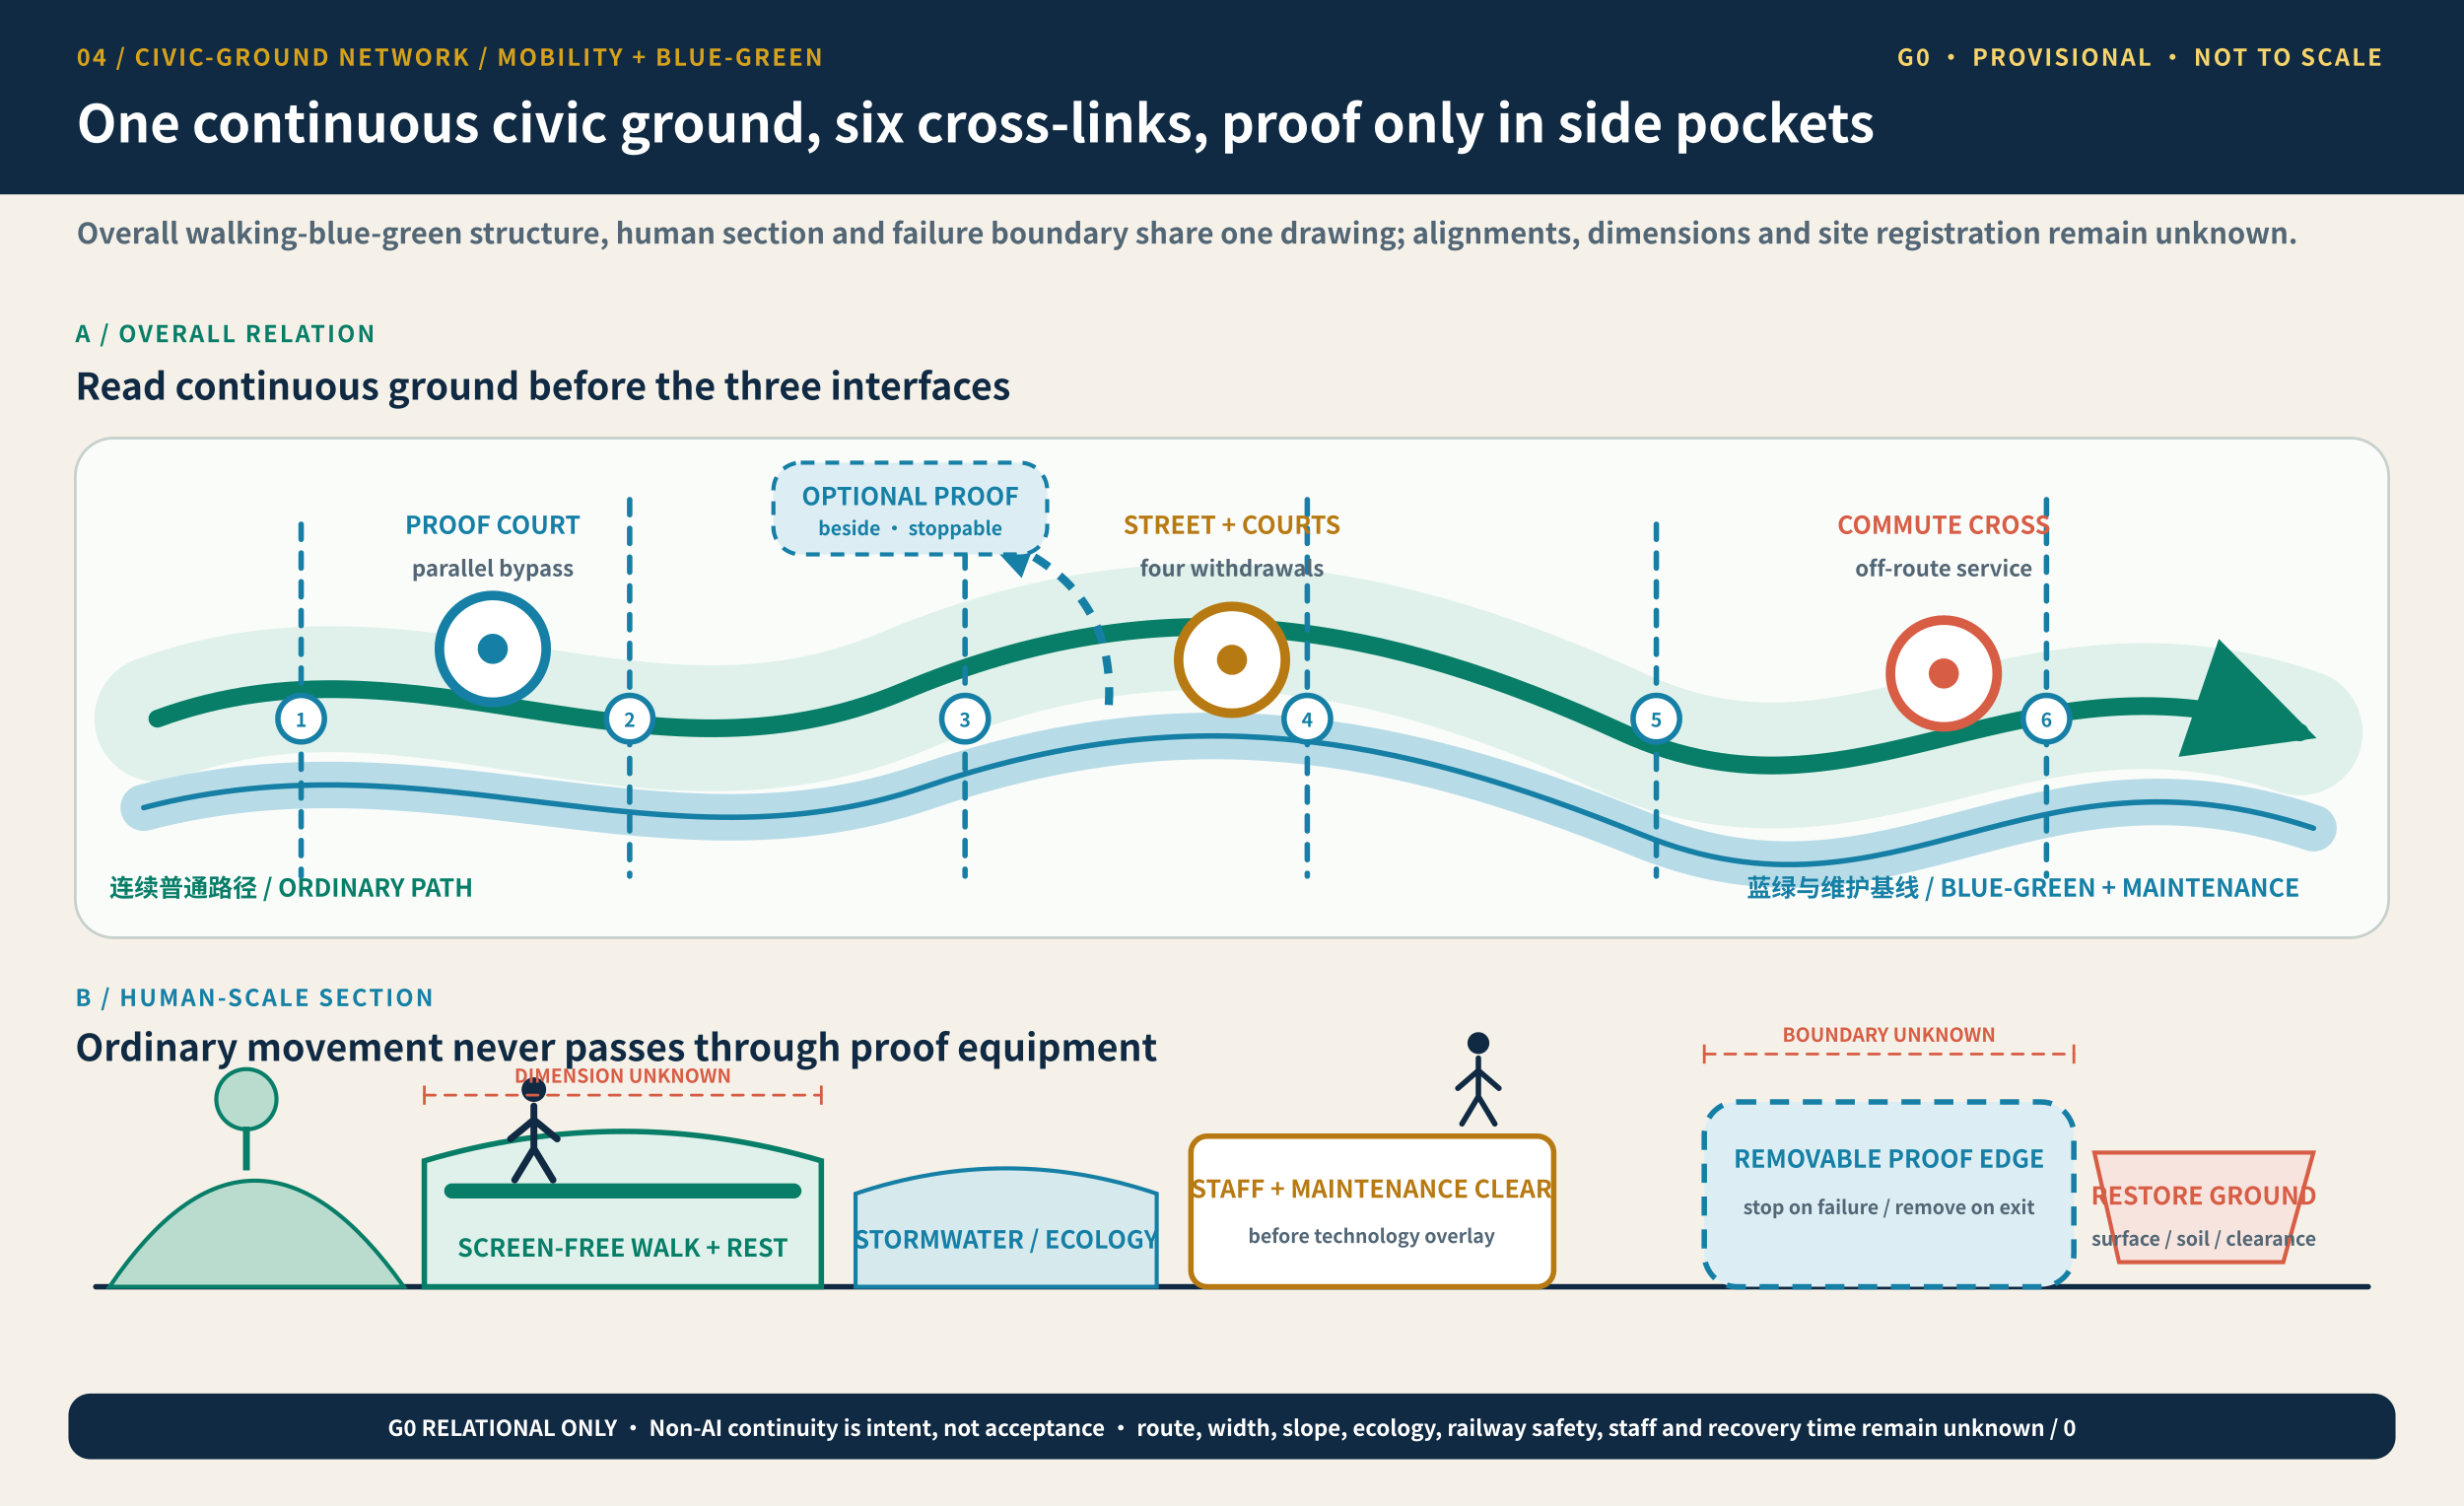
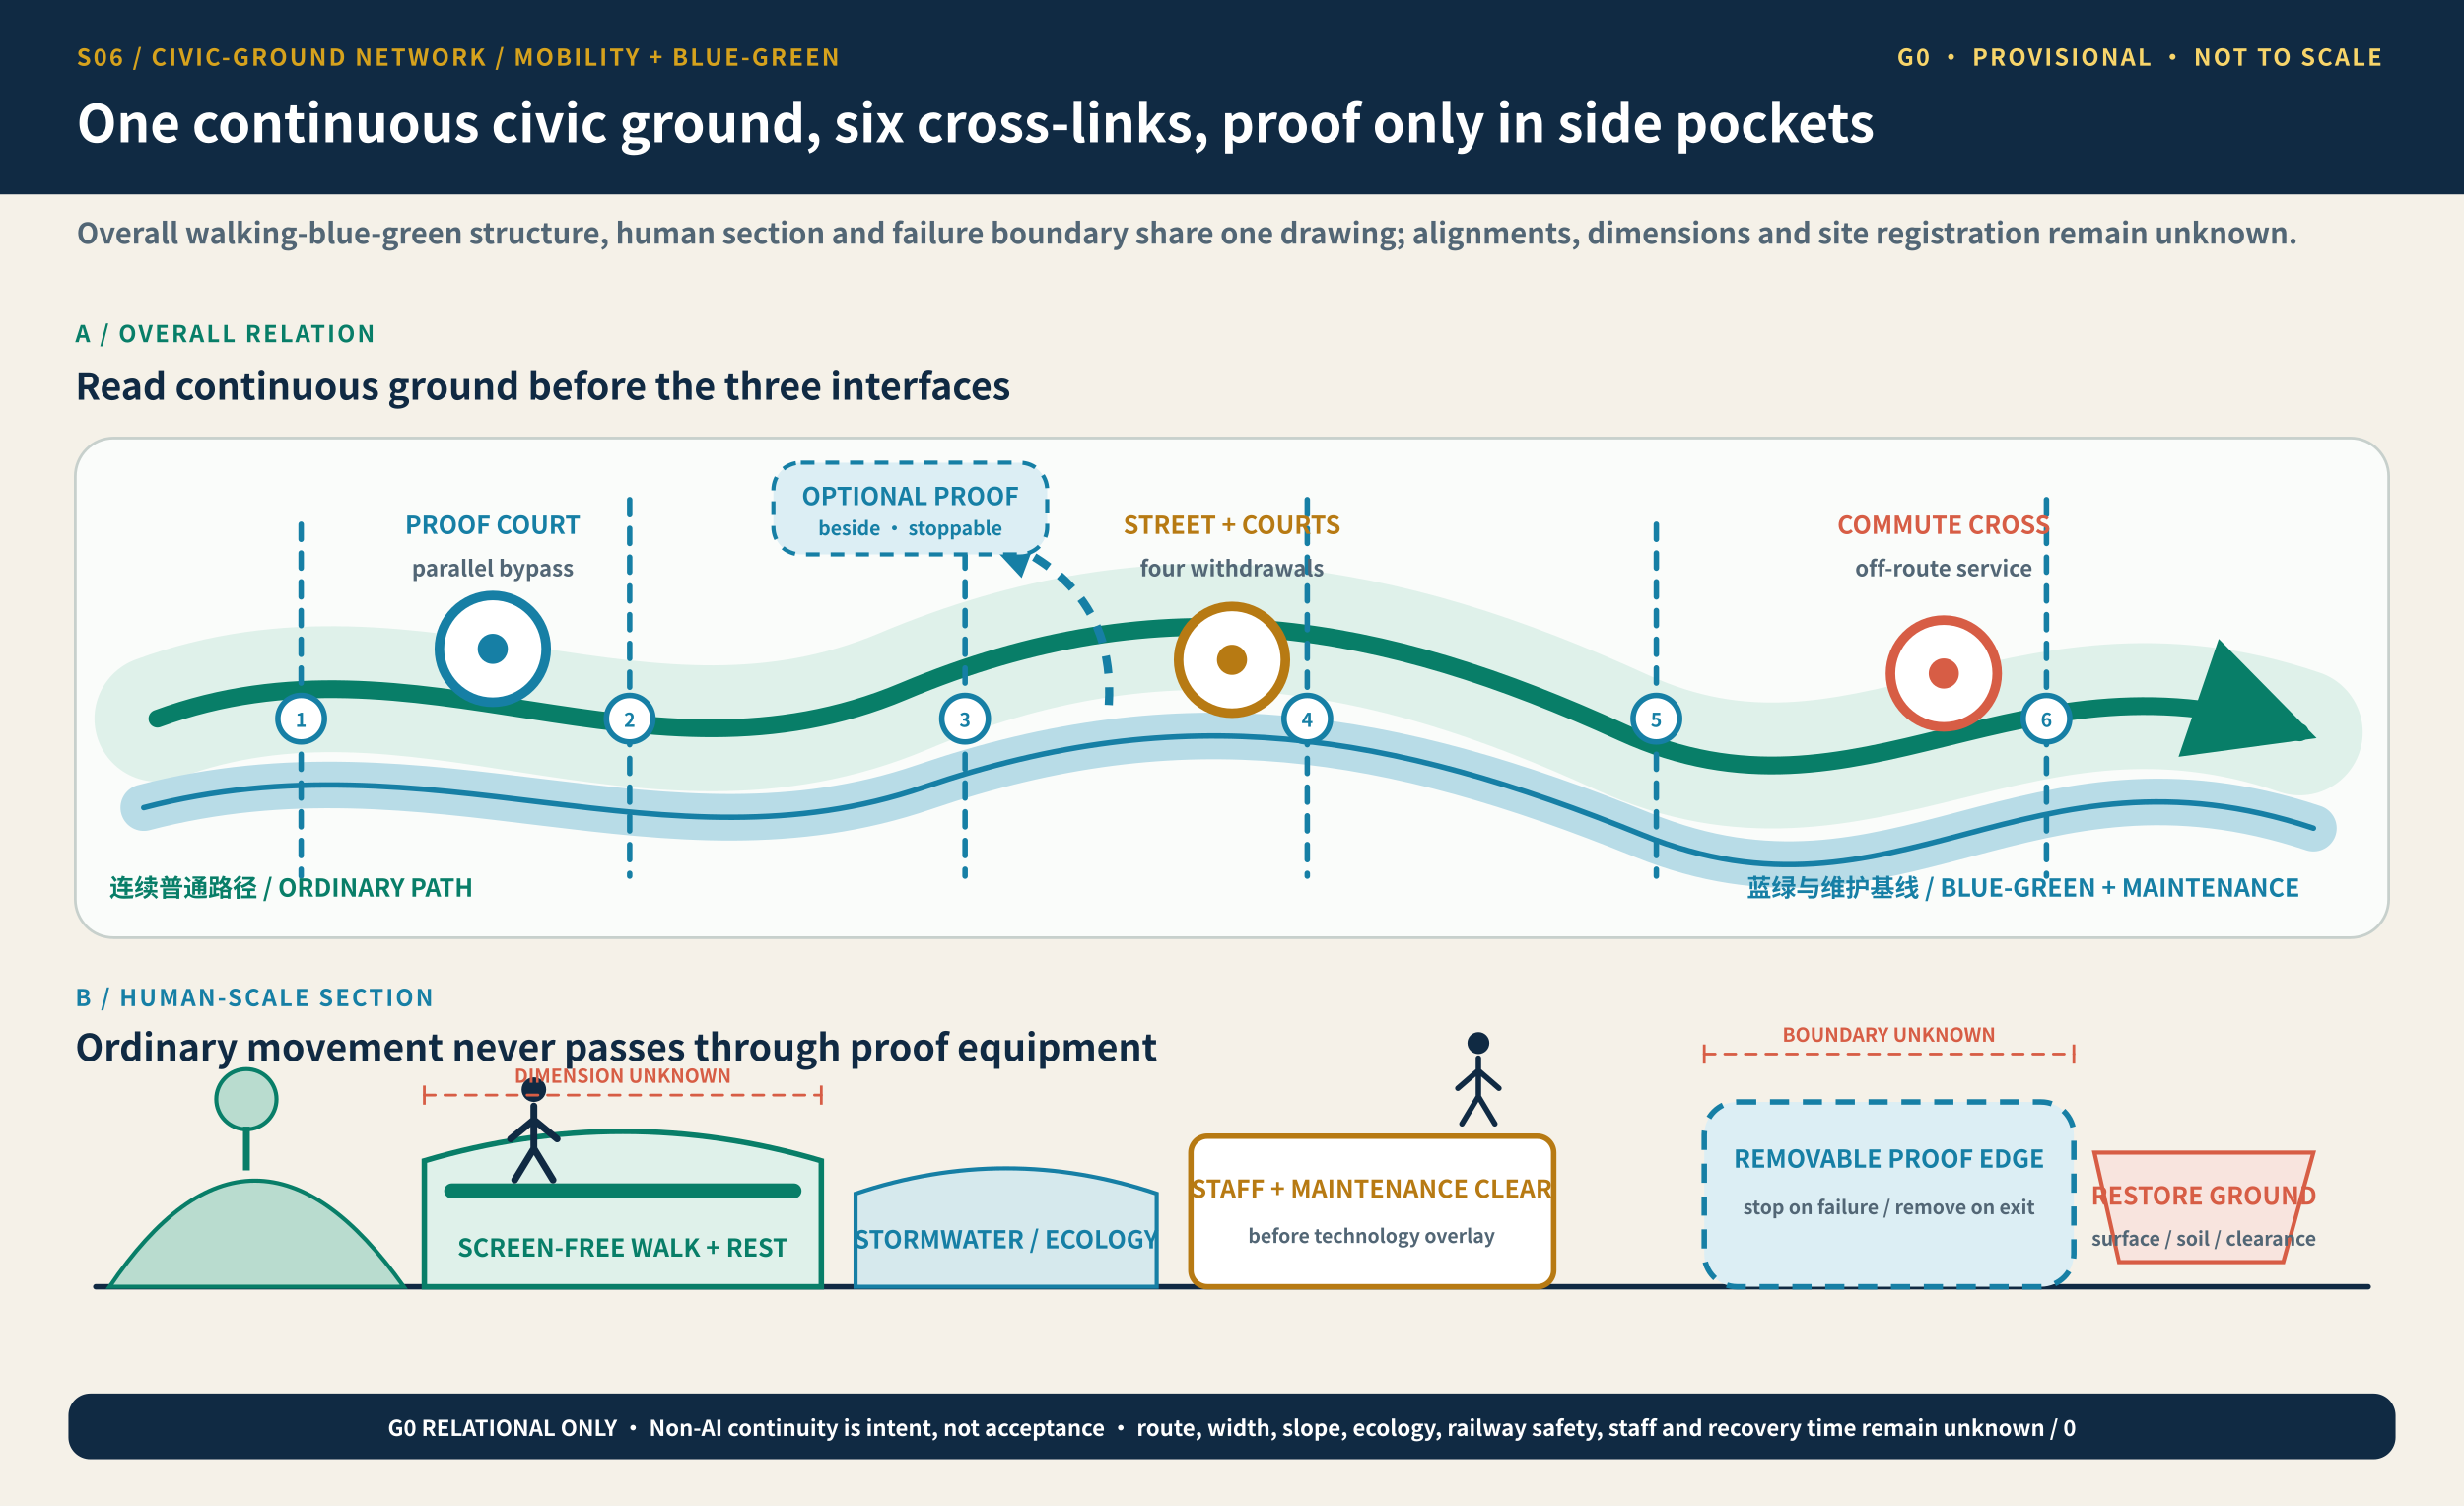
<svg xmlns="http://www.w3.org/2000/svg" width="1800" height="1100" viewBox="0 0 1800 1100" role="img" aria-labelledby="title desc">
  <defs>
    <style>.sans{font-family:"Microsoft YaHei","Noto Sans CJK SC","Segoe UI",Arial,sans-serif}.kicker{font-size:17px;font-weight:900;letter-spacing:1.6px}.head{font-size:38px;font-weight:900}.sub{font-size:21px;font-weight:650}.label{font-size:27px;font-weight:900}.body{font-size:21px;font-weight:760}.small{font-size:18px;font-weight:720}.micro{font-size:16px;font-weight:650}.tiny{font-size:14px;font-weight:650}.number{font-size:42px;font-weight:950}</style>
    <marker id="greenArrow" viewBox="0 0 16 16" refX="13" refY="8" markerWidth="8" markerHeight="8" orient="auto">
      <path d="M1 1 L15 8 L1 15 Z" fill="#087E68" />
    </marker>
    <marker id="blueArrow" viewBox="0 0 16 16" refX="13" refY="8" markerWidth="8" markerHeight="8" orient="auto">
      <path d="M1 1 L15 8 L1 15 Z" fill="#167FA5" />
    </marker>
    <marker id="coralArrow" viewBox="0 0 16 16" refX="13" refY="8" markerWidth="8" markerHeight="8" orient="auto">
      <path d="M1 1 L15 8 L1 15 Z" fill="#D75D45" />
    </marker>
  </defs>
  <rect width="1800" height="1100" fill="#F5F1E8" />
  <rect width="1800" height="142" fill="#102A43" />
-   <text x="56" y="48" class="sans kicker" fill="#D6A21D" text-anchor="start">04 / CIVIC-GROUND NETWORK / MOBILITY + BLUE-GREEN</text>
+   <text x="56" y="48" class="sans kicker" fill="#D6A21D" text-anchor="start">S06 / CIVIC-GROUND NETWORK / MOBILITY + BLUE-GREEN</text>
  <text x="56" y="104" class="sans head" fill="#FFFFFF" text-anchor="start">One continuous civic ground, six cross-links, proof only in side pockets</text>
  <text x="1740" y="48" class="sans kicker" fill="#F8D56A" text-anchor="end">G0 · PROVISIONAL · NOT TO SCALE</text>
  <text x="56" y="178" class="sans sub" fill="#526675" text-anchor="start">Overall walking-blue-green structure, human section and failure boundary share one drawing; alignments, dimensions and site registration remain unknown.</text>
  <text x="55" y="250" class="sans kicker" fill="#087E68" text-anchor="start">A / OVERALL RELATION</text>
  <text x="55" y="292" class="sans label" fill="#102A43" text-anchor="start">Read continuous ground before the three interfaces</text>
  <rect x="55" y="320" width="1690" height="365" rx="28" fill="#FAFCFA" stroke="#C7D0CC" stroke-width="2" />
  <path d="M115 525 C305 455 470 585 660 505 S1010 455 1185 535 S1475 465 1680 535" fill="none" stroke="#DFF1EA" stroke-width="92" stroke-linecap="round" />
  <path d="M115 525 C305 455 470 585 660 505 S1010 455 1185 535 S1475 465 1680 535" fill="none" stroke="#087E68" stroke-width="13" stroke-linecap="round" marker-end="url(#greenArrow)" />
  <path d="M105 590 C315 535 485 640 675 575 S1015 535 1200 610 S1480 535 1690 605" fill="none" stroke="#B8DCE7" stroke-width="34" stroke-linecap="round" />
  <path d="M105 590 C315 535 485 640 675 575 S1015 535 1200 610 S1480 535 1690 605" fill="none" stroke="#167FA5" stroke-width="4" stroke-linecap="round" />
  <line x1="220" y1="383" x2="220" y2="640" stroke="#167FA5" stroke-width="4" stroke-linecap="round" stroke-dasharray="11 10" />
  <circle cx="220" cy="525" r="17" fill="#FFFFFF" stroke="#167FA5" stroke-width="4" />
  <text x="220" y="531" class="sans tiny" fill="#167FA5" text-anchor="middle">1</text>
  <line x1="460" y1="365" x2="460" y2="640" stroke="#167FA5" stroke-width="4" stroke-linecap="round" stroke-dasharray="11 10" />
  <circle cx="460" cy="525" r="17" fill="#FFFFFF" stroke="#167FA5" stroke-width="4" />
  <text x="460" y="531" class="sans tiny" fill="#167FA5" text-anchor="middle">2</text>
  <line x1="705" y1="383" x2="705" y2="640" stroke="#167FA5" stroke-width="4" stroke-linecap="round" stroke-dasharray="11 10" />
  <circle cx="705" cy="525" r="17" fill="#FFFFFF" stroke="#167FA5" stroke-width="4" />
  <text x="705" y="531" class="sans tiny" fill="#167FA5" text-anchor="middle">3</text>
  <line x1="955" y1="365" x2="955" y2="640" stroke="#167FA5" stroke-width="4" stroke-linecap="round" stroke-dasharray="11 10" />
  <circle cx="955" cy="525" r="17" fill="#FFFFFF" stroke="#167FA5" stroke-width="4" />
  <text x="955" y="531" class="sans tiny" fill="#167FA5" text-anchor="middle">4</text>
  <line x1="1210" y1="383" x2="1210" y2="640" stroke="#167FA5" stroke-width="4" stroke-linecap="round" stroke-dasharray="11 10" />
  <circle cx="1210" cy="525" r="17" fill="#FFFFFF" stroke="#167FA5" stroke-width="4" />
  <text x="1210" y="531" class="sans tiny" fill="#167FA5" text-anchor="middle">5</text>
  <line x1="1495" y1="365" x2="1495" y2="640" stroke="#167FA5" stroke-width="4" stroke-linecap="round" stroke-dasharray="11 10" />
  <circle cx="1495" cy="525" r="17" fill="#FFFFFF" stroke="#167FA5" stroke-width="4" />
  <text x="1495" y="531" class="sans tiny" fill="#167FA5" text-anchor="middle">6</text>
  <circle cx="360" cy="474" r="39" fill="#FFFFFF" stroke="#167FA5" stroke-width="7" />
  <circle cx="360" cy="474" r="11" fill="#167FA5" />
  <text x="360" y="390" class="sans small" fill="#167FA5" text-anchor="middle">PROOF COURT</text>
  <text x="360" y="421" class="sans micro" fill="#526675" text-anchor="middle">parallel bypass</text>
  <circle cx="900" cy="482" r="39" fill="#FFFFFF" stroke="#B77A13" stroke-width="7" />
  <circle cx="900" cy="482" r="11" fill="#B77A13" />
  <text x="900" y="390" class="sans small" fill="#B77A13" text-anchor="middle">STREET + COURTS</text>
  <text x="900" y="421" class="sans micro" fill="#526675" text-anchor="middle">four withdrawals</text>
  <circle cx="1420" cy="492" r="39" fill="#FFFFFF" stroke="#D75D45" stroke-width="7" />
  <circle cx="1420" cy="492" r="11" fill="#D75D45" />
  <text x="1420" y="390" class="sans small" fill="#D75D45" text-anchor="middle">COMMUTE CROSS</text>
  <text x="1420" y="421" class="sans micro" fill="#526675" text-anchor="middle">off-route service</text>
  <path d="M810 515 C815 435 760 405 720 390" fill="none" stroke="#167FA5" stroke-width="6" stroke-dasharray="13 10" marker-end="url(#blueArrow)" />
  <rect x="565" y="338" width="200" height="67" rx="20" fill="#DCEEF4" stroke="#167FA5" stroke-width="3" stroke-dasharray="10 8" />
  <text x="665" y="369" class="sans small" fill="#167FA5" text-anchor="middle">OPTIONAL PROOF</text>
  <text x="665" y="391" class="sans tiny" fill="#167FA5" text-anchor="middle">beside · stoppable</text>
  <text x="80" y="655" class="sans small" fill="#087E68" text-anchor="start">连续普通路径 / ORDINARY PATH</text>
  <text x="1680" y="655" class="sans small" fill="#167FA5" text-anchor="end">蓝绿与维护基线 / BLUE-GREEN + MAINTENANCE</text>
  <text x="55" y="735" class="sans kicker" fill="#167FA5" text-anchor="start">B / HUMAN-SCALE SECTION</text>
  <text x="55" y="775" class="sans label" fill="#102A43" text-anchor="start">Ordinary movement never passes through proof equipment</text>
  <line x1="70" y1="940" x2="1730" y2="940" stroke="#102A43" stroke-width="4" stroke-linecap="round" />
  <path d="M80 940 Q185 785 295 940 Z" fill="#B9DCCF" stroke="#087E68" stroke-width="3" />
  <path d="M310 940 L310 848 Q455 805 600 848 L600 940 Z" fill="#DFF1EA" stroke="#087E68" stroke-width="4" />
  <line x1="330" y1="870" x2="580" y2="870" stroke="#087E68" stroke-width="11" stroke-linecap="round" />
  <text x="455" y="918" class="sans small" fill="#087E68" text-anchor="middle">SCREEN-FREE WALK + REST</text>
  <path d="M625 940 L625 872 Q735 835 845 872 L845 940 Z" fill="#D6E9ED" stroke="#167FA5" stroke-width="3" />
  <text x="735" y="912" class="sans small" fill="#167FA5" text-anchor="middle">STORMWATER / ECOLOGY</text>
  <rect x="870" y="830" width="265" height="110" rx="12" fill="#FFFFFF" stroke="#B77A13" stroke-width="4" />
  <text x="1002" y="875" class="sans small" fill="#B77A13" text-anchor="middle">STAFF + MAINTENANCE CLEAR</text>
  <text x="1002" y="908" class="sans tiny" fill="#526675" text-anchor="middle">before technology overlay</text>
  <rect x="1245" y="805" width="270" height="135" rx="24" fill="#DCEEF4" stroke="#167FA5" stroke-width="4" stroke-dasharray="14 10" />
  <text x="1380" y="853" class="sans small" fill="#167FA5" text-anchor="middle">REMOVABLE PROOF EDGE</text>
  <text x="1380" y="887" class="sans tiny" fill="#526675" text-anchor="middle">stop on failure / remove on exit</text>
  <path d="M1530 842 L1690 842 L1668 922 L1548 922 Z" fill="#F8E4DE" stroke="#D75D45" stroke-width="3" />
  <text x="1610" y="880" class="sans small" fill="#D75D45" text-anchor="middle">RESTORE GROUND</text>
  <text x="1610" y="910" class="sans tiny" fill="#526675" text-anchor="middle">surface / soil / clearance</text>
  <circle cx="180" cy="803" r="22" fill="#B9DCCF" stroke="#087E68" stroke-width="3" />
  <line x1="180" y1="823" x2="180" y2="855" stroke="#087E68" stroke-width="5" />
  <circle cx="390" cy="796" r="9" fill="#102A43" />
  <path d="M390 808 L390 839 M390 818 L373 832 M390 818 L407 832 M390 839 L376 862 M390 839 L404 862" fill="none" stroke="#102A43" stroke-width="5" stroke-linecap="round" />
  <circle cx="1080" cy="762" r="8" fill="#102A43" />
  <path d="M1080 773 L1080 801 M1080 782 L1065 795 M1080 782 L1095 795 M1080 801 L1068 821 M1080 801 L1092 821" fill="none" stroke="#102A43" stroke-width="4" stroke-linecap="round" />
  <line x1="310" y1="800" x2="600" y2="800" stroke="#D75D45" stroke-width="2" stroke-linecap="round" stroke-dasharray="8 7" />
  <path d="M310 793 L310 807 M600 793 L600 807" stroke="#D75D45" stroke-width="2" />
  <text x="455" y="791" class="sans tiny" fill="#D75D45" text-anchor="middle">DIMENSION UNKNOWN</text>
  <line x1="1245" y1="770" x2="1515" y2="770" stroke="#D75D45" stroke-width="2" stroke-linecap="round" stroke-dasharray="8 7" />
  <path d="M1245 763 L1245 777 M1515 763 L1515 777" stroke="#D75D45" stroke-width="2" />
  <text x="1380" y="761" class="sans tiny" fill="#D75D45" text-anchor="middle">BOUNDARY UNKNOWN</text>
  <rect x="50" y="1018" width="1700" height="48" rx="16" fill="#102A43" />
  <text x="900" y="1049" class="sans micro" fill="#FFFFFF" text-anchor="middle">G0 RELATIONAL ONLY · Non-AI continuity is intent, not acceptance · route, width, slope, ecology, railway safety, staff and recovery time remain unknown / 0</text>
</svg>
